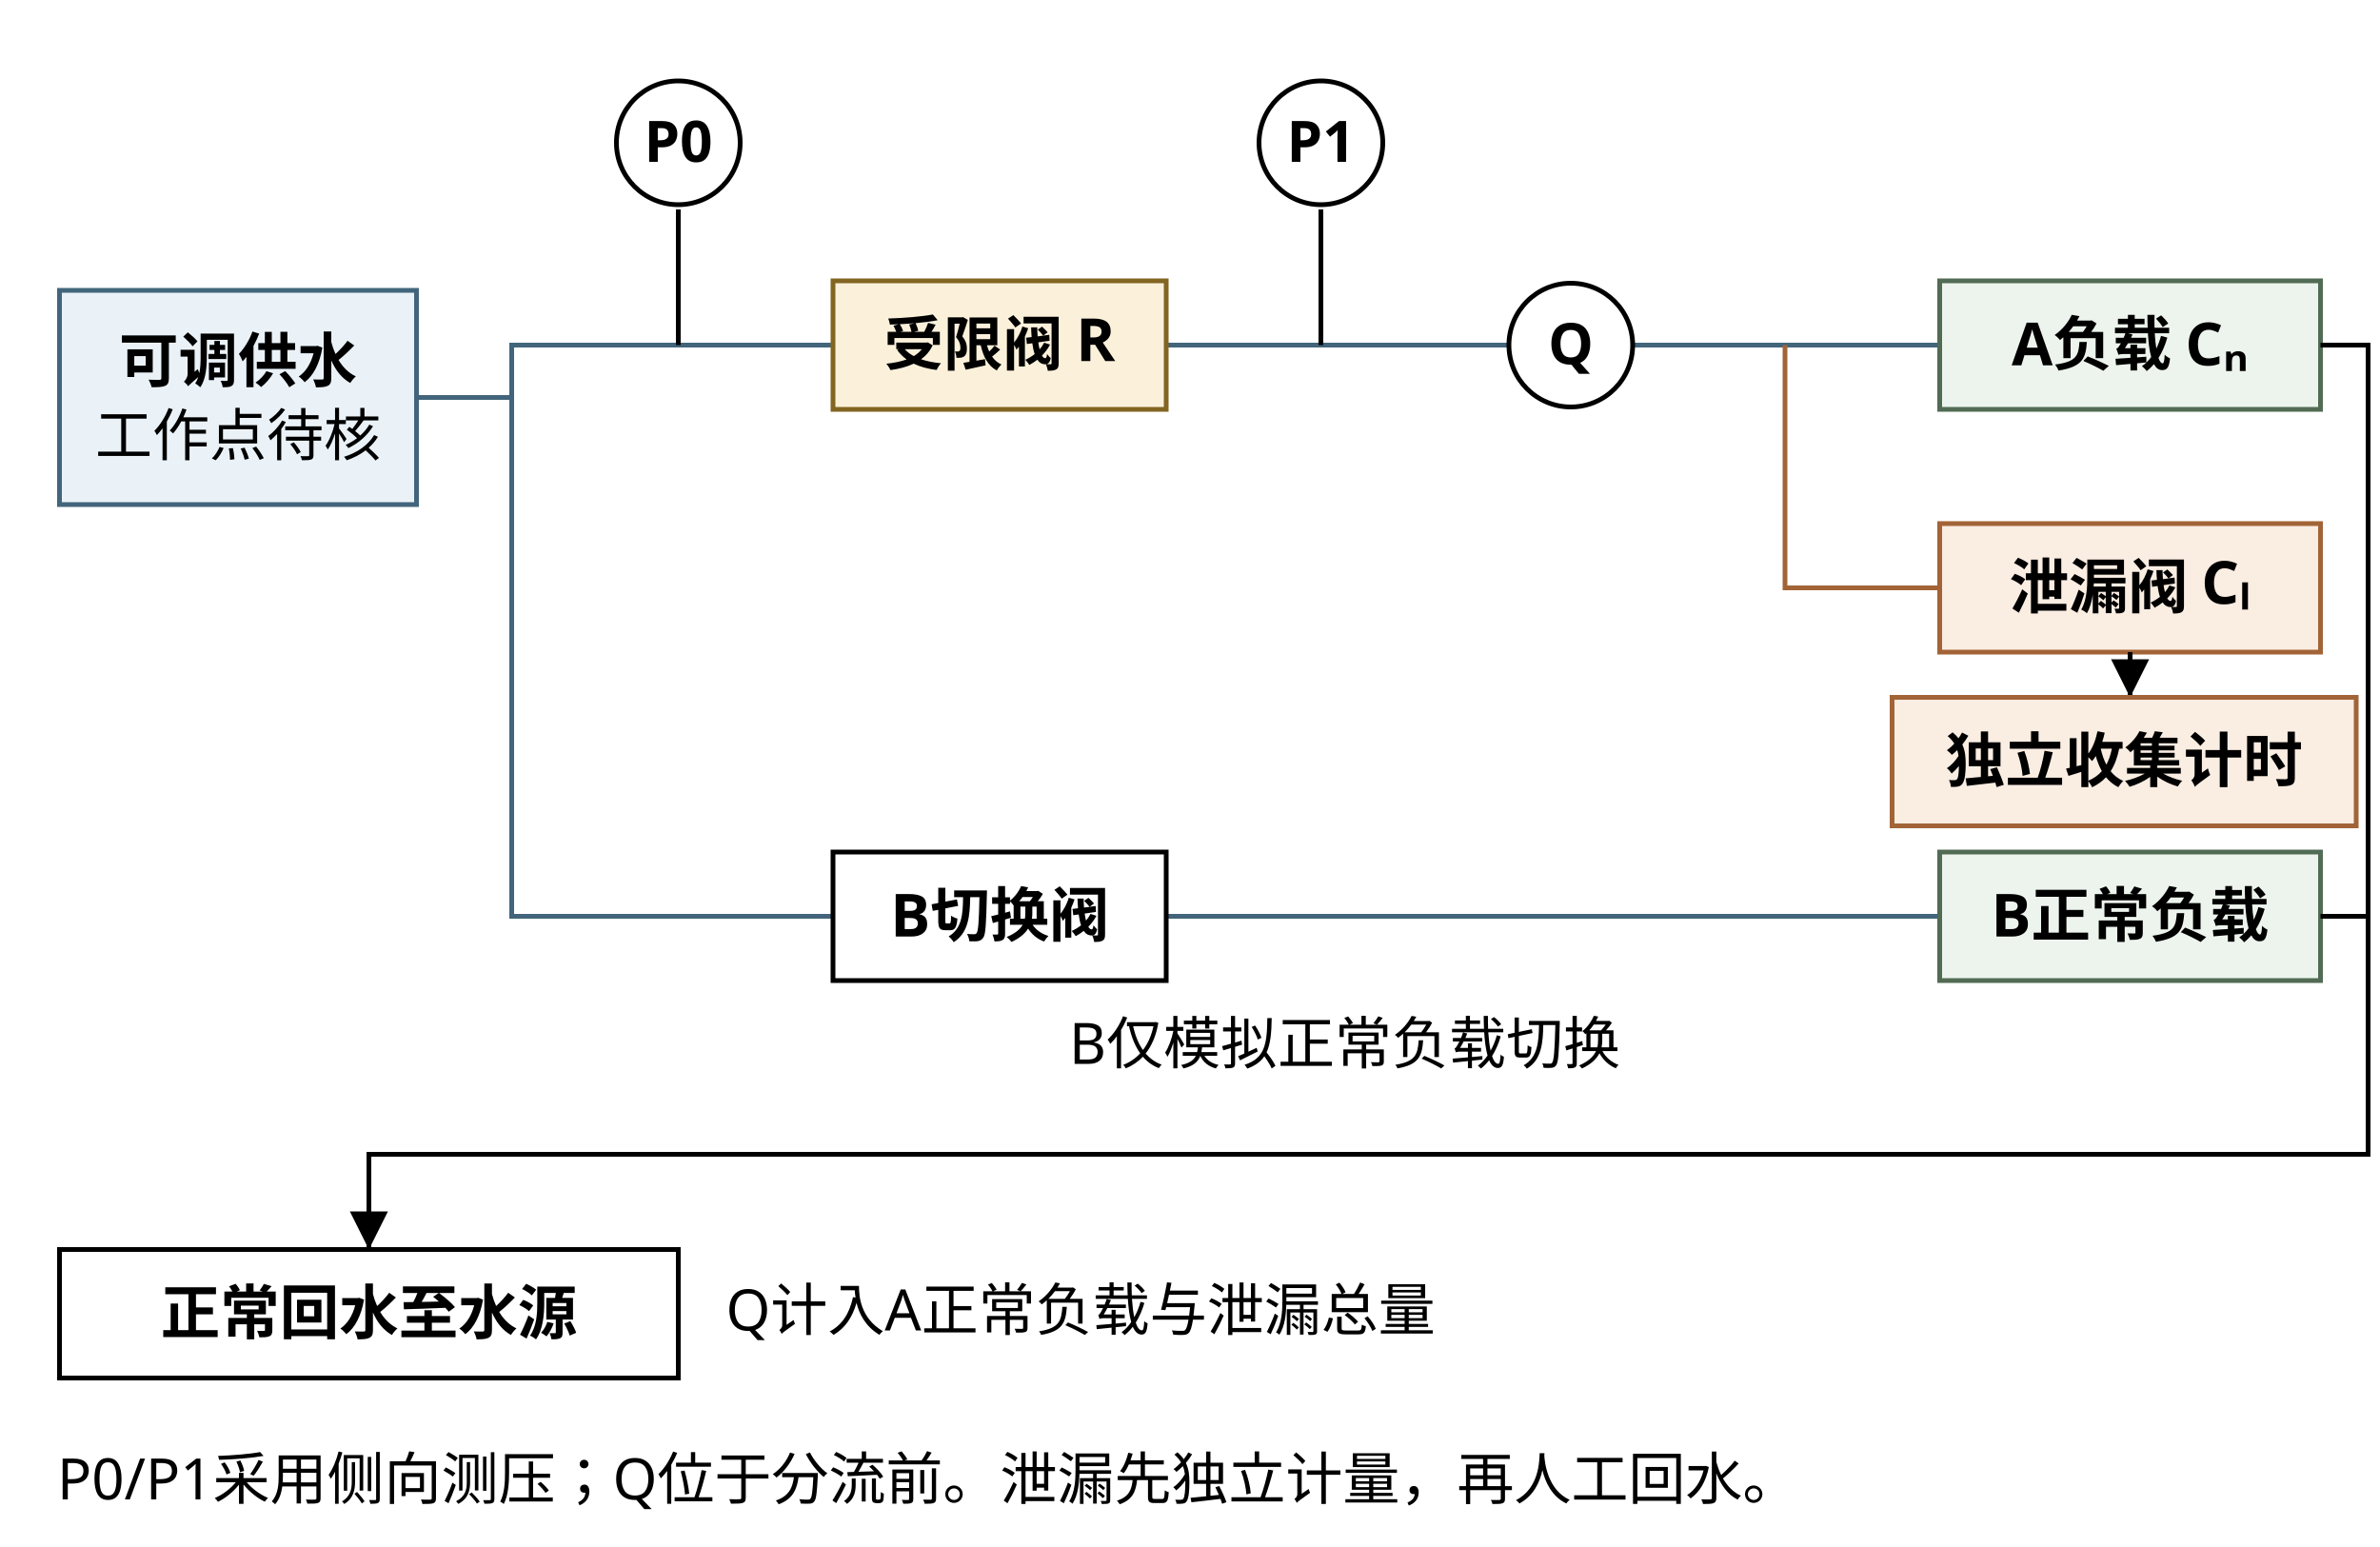
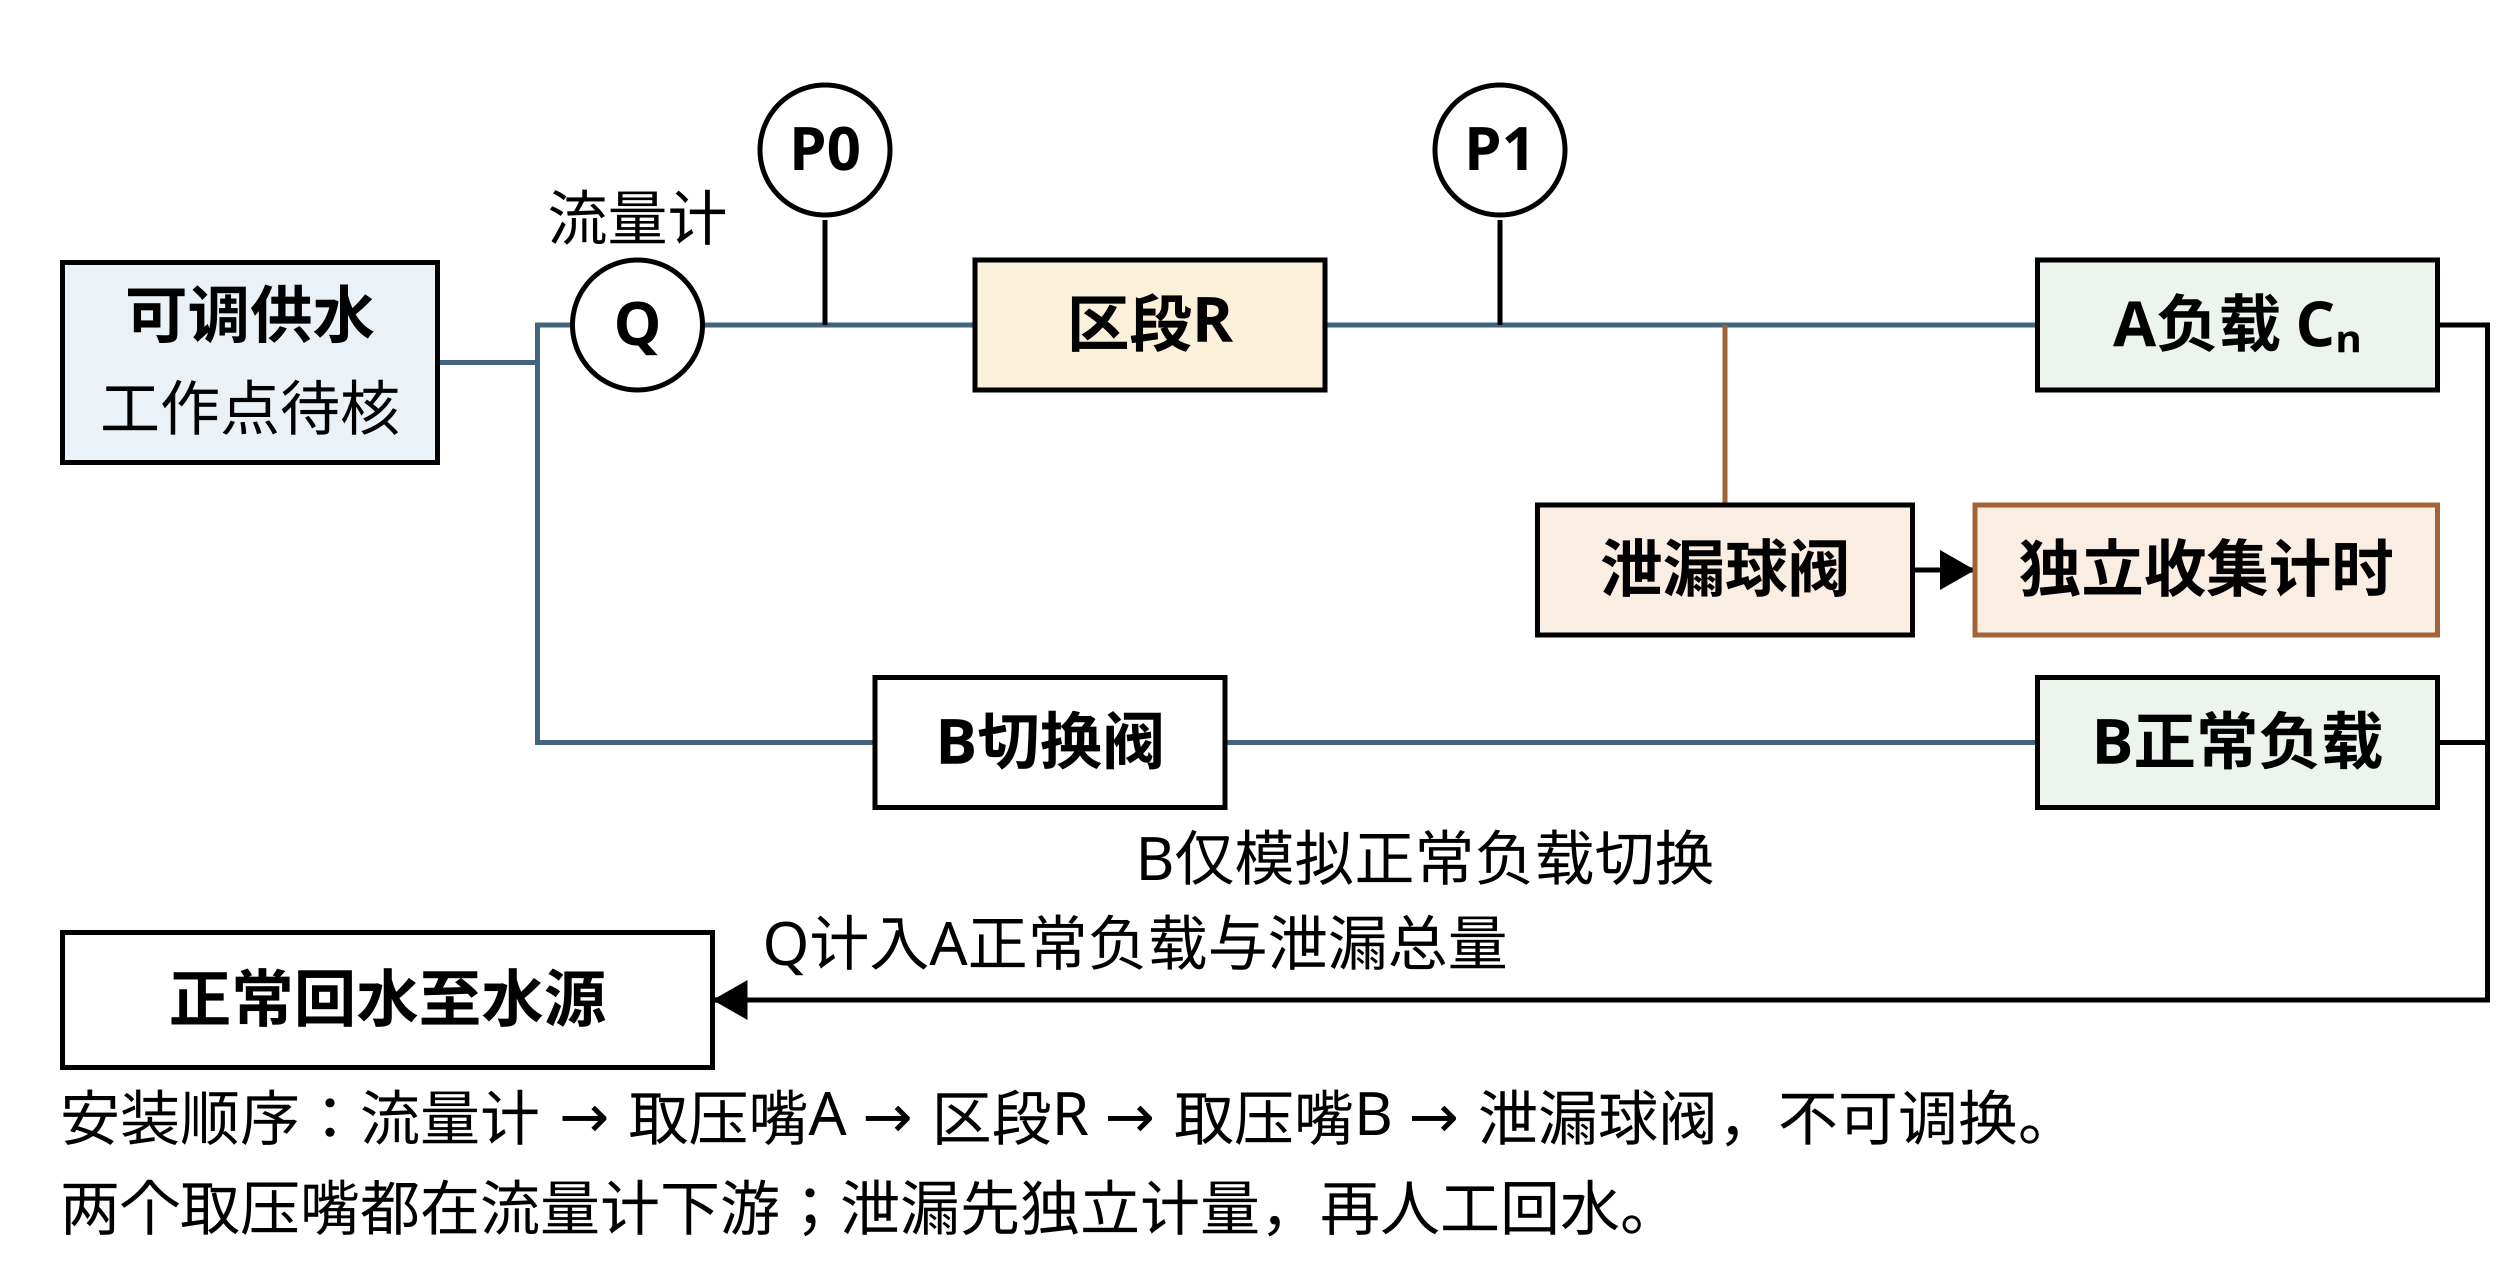
- <svg xmlns="http://www.w3.org/2000/svg" width="1000" height="650" viewBox="0 0 1000 650">
+ <svg xmlns="http://www.w3.org/2000/svg" width="1000" height="510" viewBox="0 0 1000 510">
  <defs>
-     <marker id="arrow" markerWidth="9" markerHeight="9" refX="8" refY="4" orient="auto">
-       <path d="M 0 0 L 8 4 L 0 8 Z" fill="black" />
+     <marker id="arrow" markerWidth="8" markerHeight="8" refX="7" refY="4" orient="auto">
+       <path d="M0 0 L7 4 L0 8 Z" fill="black" />
    </marker>
  </defs>
-   <rect width="1000" height="650" fill="white" />
+   <rect width="1000" height="510" fill="white" />
  <g font-family="Microsoft YaHei, SimSun, sans-serif" fill="black">
-     <g data-kind="box" data-x="25" data-y="122" data-w="150" data-h="90">
-       <rect x="25" y="122" width="150" height="90" fill="#eaf2f8" stroke="#42657b" stroke-width="2" />
-       <text x="100.0" y="160.5" font-size="25" font-weight="700" text-anchor="middle">可调供水</text>
-       <text x="100.0" y="191.5" font-size="24" font-weight="400" text-anchor="middle">工作点待核</text>
+     <path d="M175 145 L215 145 L215 130 L875 130" fill="none" stroke="#42657b" stroke-width="2" />
+     <path d="M215 145 L215 297 L875 297" fill="none" stroke="#42657b" stroke-width="2" />
+     <path d="M330 130 L330 88" fill="none" stroke="black" stroke-width="2" />
+     <path d="M600 130 L600 88" fill="none" stroke="black" stroke-width="2" />
+     <path d="M690 130 L690 202" fill="none" stroke="#a26437" stroke-width="2" />
+     <path d="M765 228 L790 228" fill="none" stroke="black" stroke-width="2" marker-end="url(#arrow)" />
+     <path d="M975 130 L995 130 L995 400 L285 400" fill="none" stroke="black" stroke-width="2" marker-end="url(#arrow)" />
+     <path d="M975 297 L995 297" fill="none" stroke="black" stroke-width="2" />
+     <g data-kind="box" data-x="25" data-y="105" data-w="150" data-h="80">
+       <rect x="25" y="105" width="150" height="80" fill="#eaf2f8" stroke="black" stroke-width="2" />
+       <text x="100.0" y="135.0" font-size="25" font-weight="700" text-anchor="middle">可调供水</text>
+       <text x="100.0" y="172.0" font-size="24" font-weight="400" text-anchor="middle">工作点待核</text>
    </g>
-     <path d="M 175 167 L 215 167 L 215 145 L 875 145" fill="none" stroke="#42657b" stroke-width="2" />
-     <path d="M 215 167 L 215 385 L 875 385" fill="none" stroke="#42657b" stroke-width="2" />
-     <path d="M 285 145 L 285 88" fill="none" stroke="black" stroke-width="2" />
-     <circle cx="285" cy="60" r="26" fill="white" stroke="black" stroke-width="2" />
-     <text x="285" y="68" font-size="24" font-weight="700" text-anchor="middle">P0</text>
-     <path d="M 555 145 L 555 88" fill="none" stroke="black" stroke-width="2" />
-     <circle cx="555" cy="60" r="26" fill="white" stroke="black" stroke-width="2" />
-     <text x="555" y="68" font-size="24" font-weight="700" text-anchor="middle">P1</text>
-     <g data-kind="box" data-x="350" data-y="118" data-w="140" data-h="54">
-       <rect x="350" y="118" width="140" height="54" fill="#fbf1db" stroke="#826521" stroke-width="2" />
-       <text x="420.0" y="153.5" font-size="25" font-weight="700" text-anchor="middle">受限阀 R</text>
+     <circle cx="330" cy="60" r="26" fill="white" stroke="black" stroke-width="2" />
+     <text x="330" y="68" font-size="24" font-weight="700" text-anchor="middle">P0</text>
+     <circle cx="600" cy="60" r="26" fill="white" stroke="black" stroke-width="2" />
+     <text x="600" y="68" font-size="24" font-weight="700" text-anchor="middle">P1</text>
+     <g data-kind="box" data-x="390" data-y="104" data-w="140" data-h="52">
+       <rect x="390" y="104" width="140" height="52" fill="#fbf1db" stroke="black" stroke-width="2" />
+       <text x="460.0" y="138.5" font-size="25" font-weight="700" text-anchor="middle">区段R</text>
    </g>
-     <circle cx="660" cy="145" r="26" fill="white" stroke="black" stroke-width="2" />
-     <text x="660" y="153" font-size="24" font-weight="700" text-anchor="middle">Q</text>
-     <g data-kind="box" data-x="815" data-y="118" data-w="160" data-h="54">
-       <rect x="815" y="118" width="160" height="54" fill="#edf4ed" stroke="#526b54" stroke-width="2" />
-       <text x="895.0" y="153.5" font-size="25" font-weight="700" text-anchor="middle">A负载 Cₙ</text>
+     <circle cx="255" cy="130" r="26" fill="white" stroke="black" stroke-width="2" />
+     <text x="255" y="138" font-size="24" font-weight="700" text-anchor="middle">Q</text>
+     <text x="255" y="96" font-size="24" font-weight="400" text-anchor="middle">流量计</text>
+     <g data-kind="box" data-x="815" data-y="104" data-w="160" data-h="52">
+       <rect x="815" y="104" width="160" height="52" fill="#edf4ed" stroke="black" stroke-width="2" />
+       <text x="895.0" y="138.5" font-size="25" font-weight="700" text-anchor="middle">A负载 Cₙ</text>
    </g>
-     <path d="M 750 145 L 750 247 L 815 247" fill="none" stroke="#a26437" stroke-width="2" />
-     <g data-kind="box" data-x="815" data-y="220" data-w="160" data-h="54">
-       <rect x="815" y="220" width="160" height="54" fill="#faede2" stroke="#a26437" stroke-width="2" />
-       <text x="895.0" y="255.5" font-size="25" font-weight="700" text-anchor="middle">泄漏阀 Cₗ</text>
+     <g data-kind="box" data-x="615" data-y="202" data-w="150" data-h="52">
+       <rect x="615" y="202" width="150" height="52" fill="#faede2" stroke="black" stroke-width="2" />
+       <text x="690.0" y="236.5" font-size="25" font-weight="700" text-anchor="middle">泄漏球阀</text>
    </g>
-     <path d="M 895 274 L 895 293" fill="none" stroke="black" stroke-width="2" marker-end="url(#arrow)" />
-     <g data-kind="box" data-x="795" data-y="293" data-w="195" data-h="54">
-       <rect x="795" y="293" width="195" height="54" fill="#faede2" stroke="#a26437" stroke-width="2" />
-       <text x="892.5" y="328.5" font-size="25" font-weight="700" text-anchor="middle">独立收集计时</text>
+     <g data-kind="box" data-x="790" data-y="202" data-w="185" data-h="52">
+       <rect x="790" y="202" width="185" height="52" fill="#faede2" stroke="#a26437" stroke-width="2" />
+       <text x="882.5" y="236.5" font-size="25" font-weight="700" text-anchor="middle">独立收集计时</text>
    </g>
-     <g data-kind="box" data-x="350" data-y="358" data-w="140" data-h="54">
-       <rect x="350" y="358" width="140" height="54" fill="white" stroke="black" stroke-width="2" />
-       <text x="420.0" y="393.5" font-size="25" font-weight="700" text-anchor="middle">B切换阀</text>
+     <g data-kind="box" data-x="350" data-y="271" data-w="140" data-h="52">
+       <rect x="350" y="271" width="140" height="52" fill="white" stroke="black" stroke-width="2" />
+       <text x="420.0" y="305.5" font-size="25" font-weight="700" text-anchor="middle">B切换阀</text>
    </g>
-     <g data-kind="box" data-x="815" data-y="358" data-w="160" data-h="54">
-       <rect x="815" y="358" width="160" height="54" fill="#edf4ed" stroke="#526b54" stroke-width="2" />
-       <text x="895.0" y="393.5" font-size="25" font-weight="700" text-anchor="middle">B正常负载</text>
+     <g data-kind="box" data-x="815" data-y="271" data-w="160" data-h="52">
+       <rect x="815" y="271" width="160" height="52" fill="#edf4ed" stroke="black" stroke-width="2" />
+       <text x="895.0" y="305.5" font-size="25" font-weight="700" text-anchor="middle">B正常负载</text>
    </g>
-     <path d="M 975 145 L 995 145 L 995 485 L 155 485 L 155 525" fill="none" stroke="black" stroke-width="2" marker-end="url(#arrow)" />
-     <path d="M 975 385 L 995 385" fill="none" stroke="black" stroke-width="2" />
-     <g data-kind="box" data-x="25" data-y="525" data-w="260" data-h="54">
-       <rect x="25" y="525" width="260" height="54" fill="white" stroke="black" stroke-width="2" />
-       <text x="155.0" y="560.5" font-size="25" font-weight="700" text-anchor="middle">正常回水至水源</text>
+     <g data-kind="box" data-x="25" data-y="373" data-w="260" data-h="54">
+       <rect x="25" y="373" width="260" height="54" fill="white" stroke="black" stroke-width="2" />
+       <text x="155.0" y="408.5" font-size="25" font-weight="700" text-anchor="middle">正常回水至水源</text>
    </g>
-     <text x="565" y="447" font-size="24" font-weight="400" text-anchor="middle">B仅模拟正常负载切换</text>
-     <text x="305" y="559" font-size="24" font-weight="400" text-anchor="start">Q计入A正常负载与泄漏总量</text>
-     <text x="24" y="630" font-size="24" font-weight="400" text-anchor="start">P0/P1采用侧向测压；Q位于分流前。泄漏先独立计量，再人工回水。</text>
+     <text x="570" y="352" font-size="24" font-weight="400" text-anchor="middle">B仅模拟正常负载切换</text>
+     <text x="305" y="386" font-size="24" font-weight="400" text-anchor="start">Q计入A正常负载与泄漏总量</text>
+     <text x="24" y="456" font-size="24" font-weight="400" text-anchor="start">安装顺序：流量计 → 取压嘴A → 区段R → 取压嘴B → 泄漏球阀，不可调换。</text>
+     <text x="24" y="492" font-size="24" font-weight="400" text-anchor="start">两个取压嘴都在流量计下游；泄漏先独立计量，再人工回水。</text>
  </g>
</svg>
